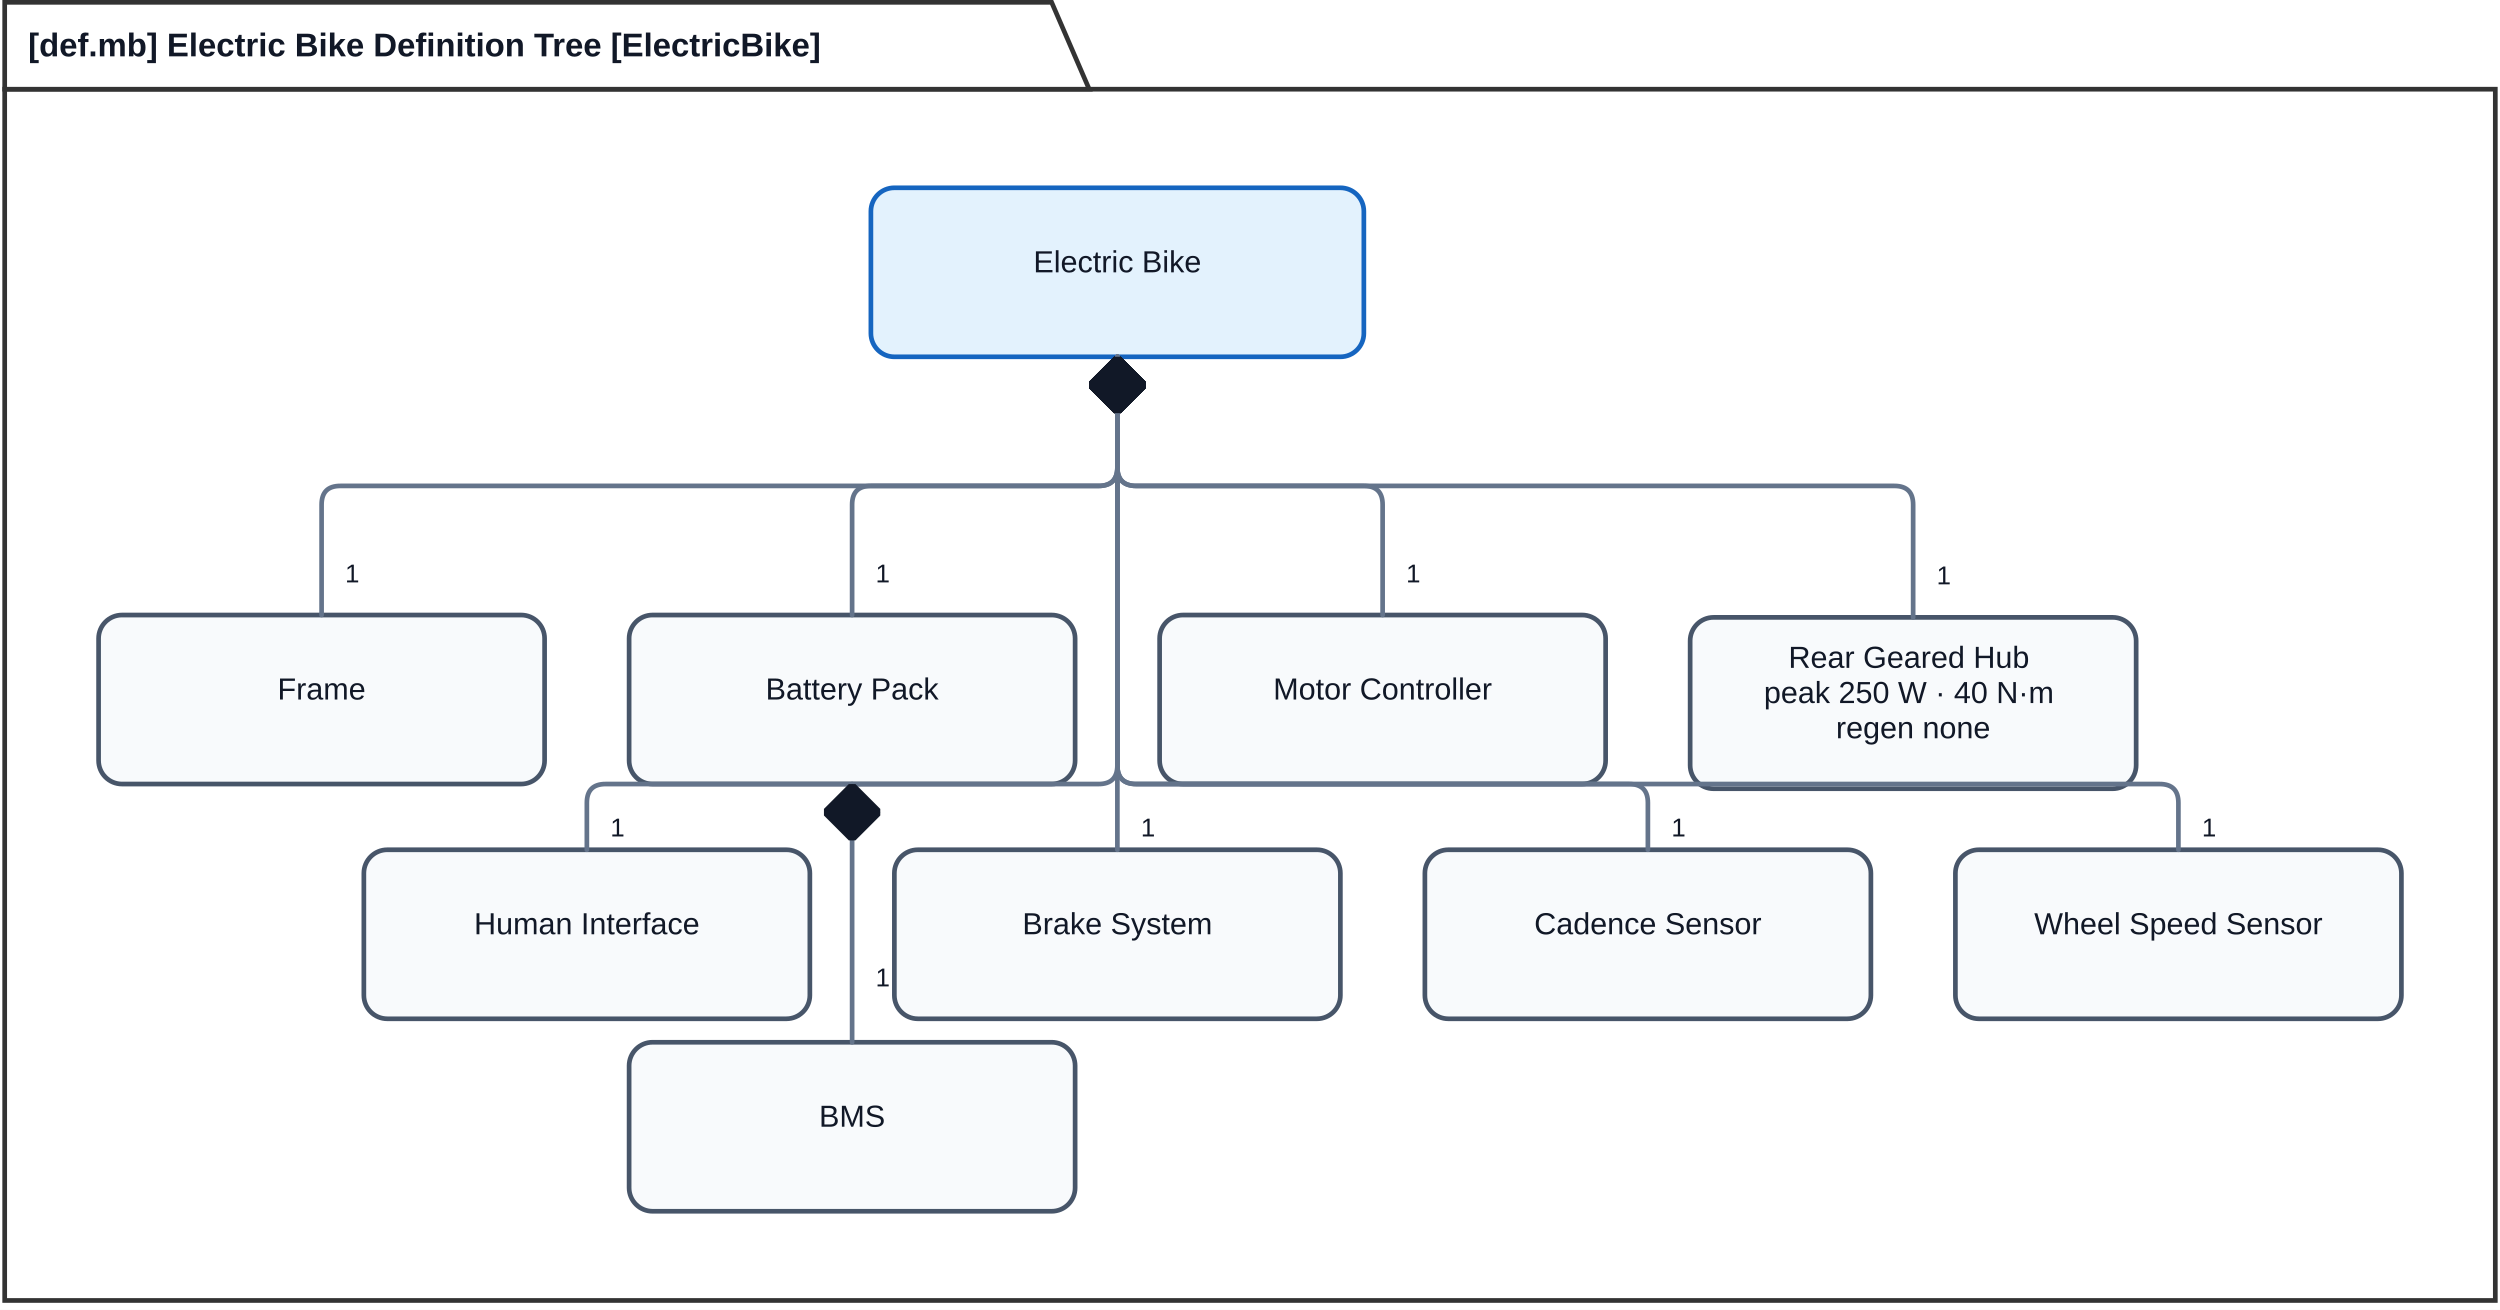
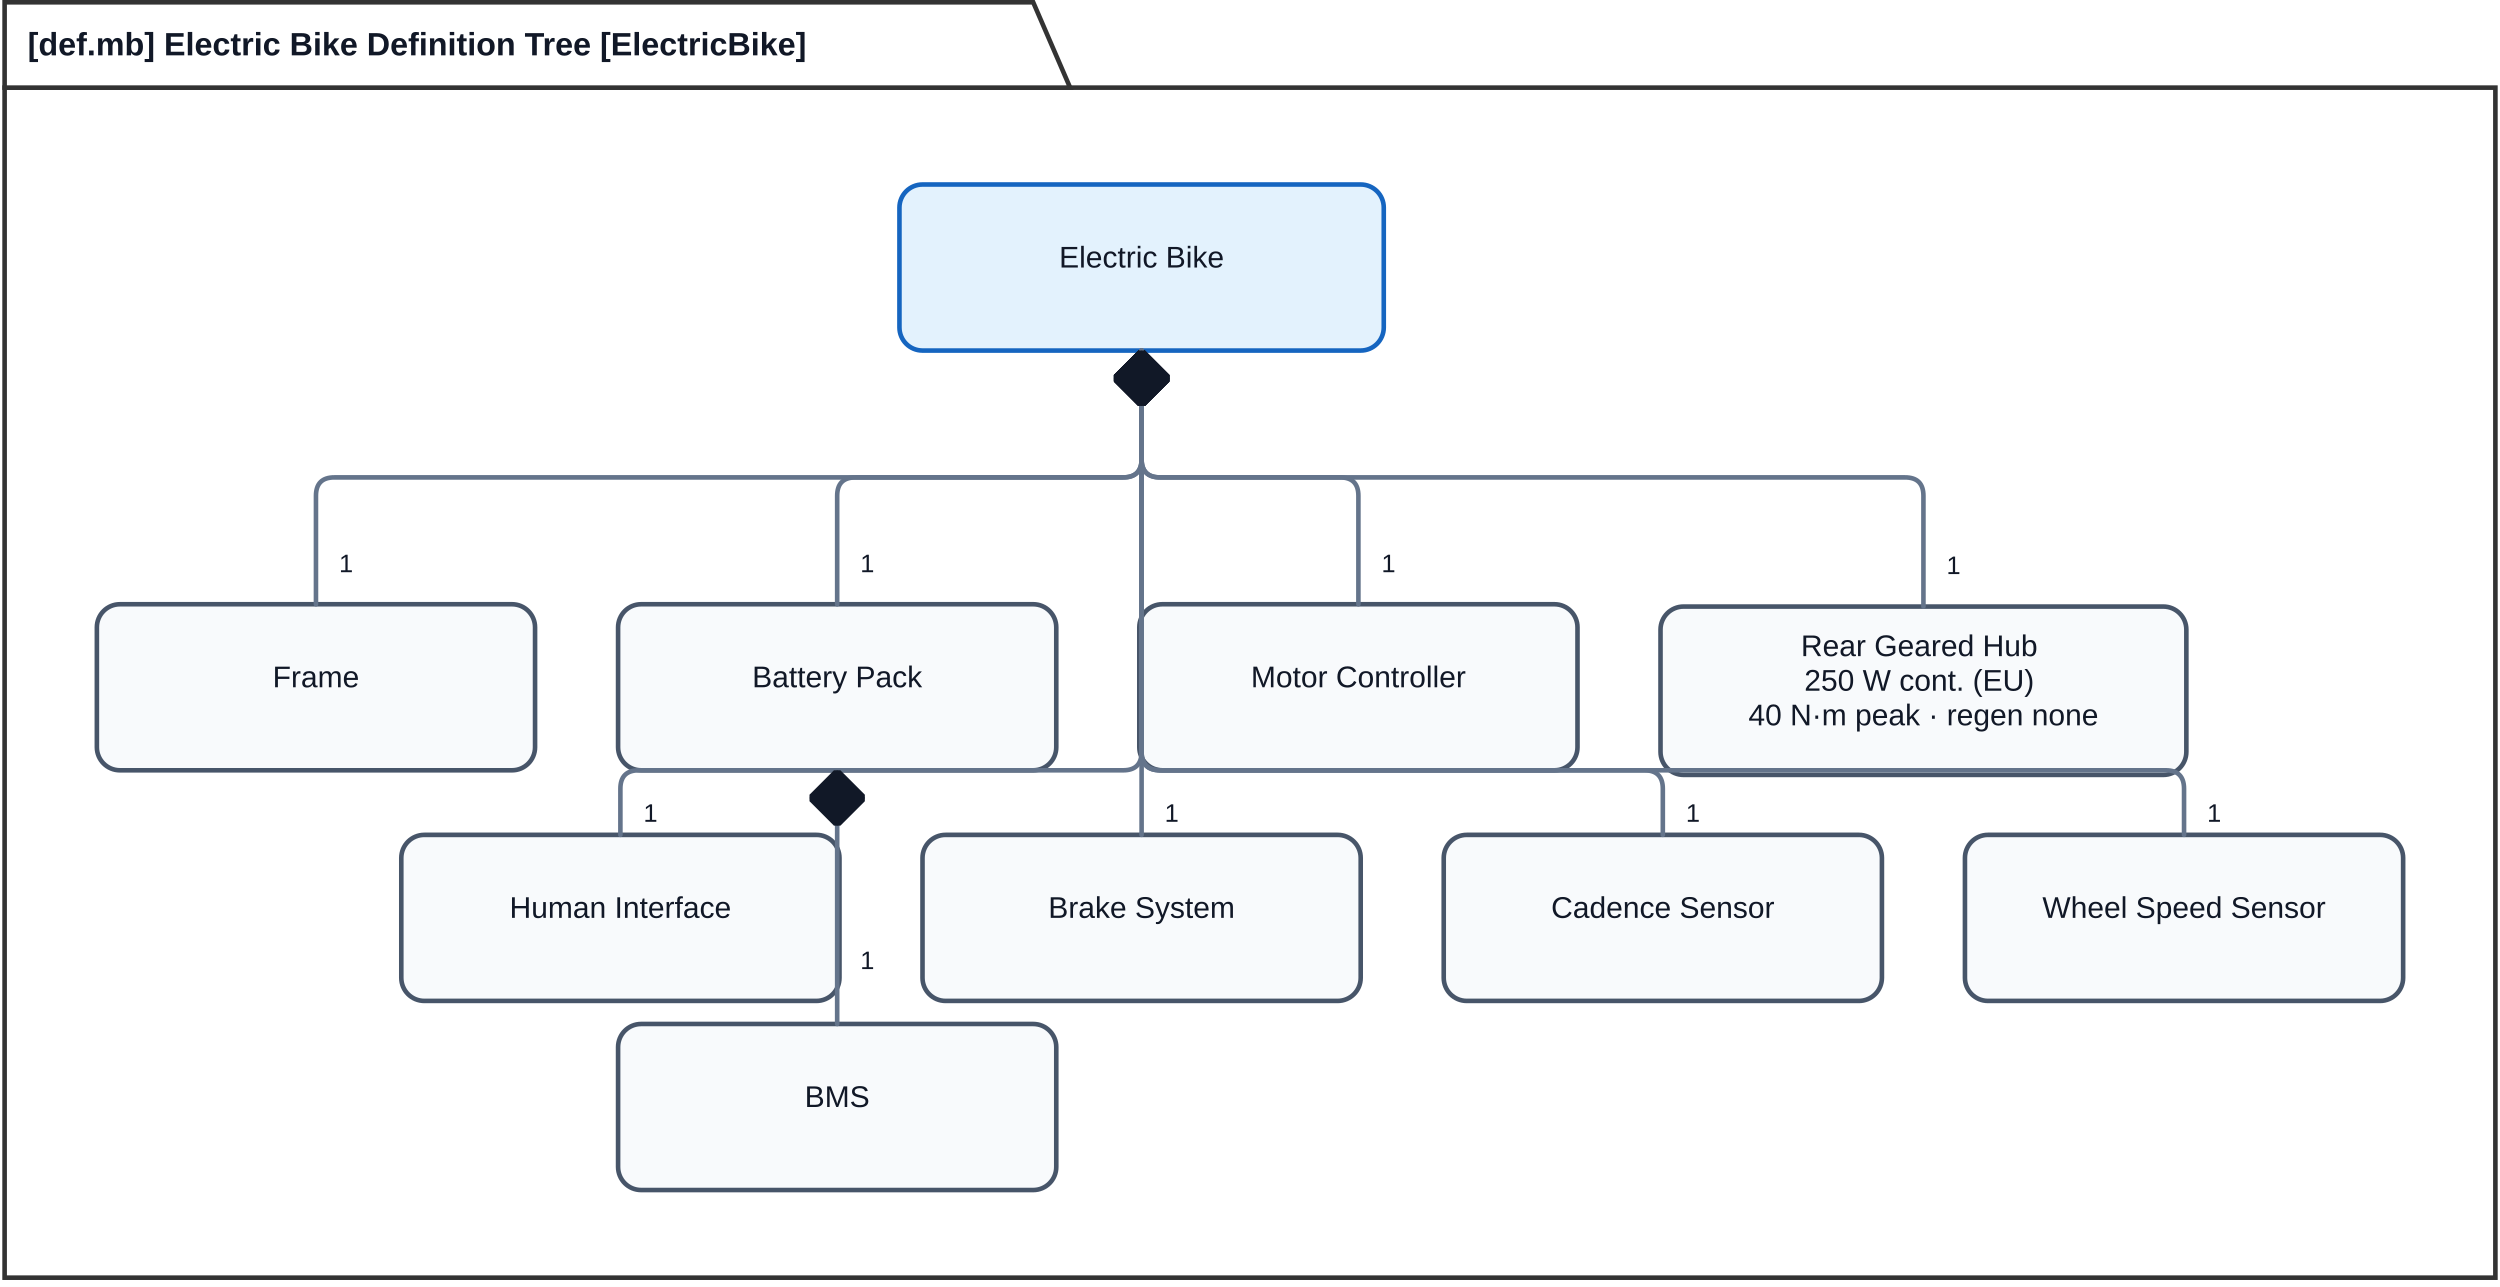
- <svg xmlns="http://www.w3.org/2000/svg" width="1065" height="558" viewBox="0 0 1065 558">
+ <svg xmlns="http://www.w3.org/2000/svg" width="1084" height="558" viewBox="0 0 1084 558">
  <defs>
    <style>text{font-family:Arial,Helvetica,sans-serif;fill:#111827}.label{font-size:13px}.small{font-size:11px}.header{font-size:14px;font-weight:600}</style>
    <marker id="arrow" markerWidth="8" markerHeight="6" refX="8" refY="3" orient="auto">
      <polygon points="0 0,8 3,0 6" fill="#1D4ED8" />
    </marker>
    <marker id="arrow-dark" markerWidth="8" markerHeight="6" refX="8" refY="3" orient="auto">
      <polygon points="0 0,8 3,0 6" fill="#334155" />
    </marker>
    <marker id="composition" markerWidth="12" markerHeight="12" refX="0" refY="6" orient="auto" markerUnits="strokeWidth">
      <polygon points="0 6,6 0,12 6,6 12" fill="#111827" stroke="#111827" />
    </marker>
  </defs>
-   <rect x="0" y="0" width="1065" height="558" fill="#FFFFFF" />
-   <rect x="2" y="38" width="1061" height="516" fill="none" stroke="#333333" stroke-width="2" />
+   <rect x="0" y="0" width="1084" height="558" fill="#FFFFFF" />
+   <rect x="2" y="38" width="1080" height="516" fill="none" stroke="#333333" stroke-width="2" />
  <path d="M 2 1 H 448 L 464 38 H 2 Z" fill="#FFFFFF" stroke="#333333" stroke-width="2" />
  <text class="header" x="12" y="24">[def.mb] Electric Bike Definition Tree [ElectricBike]</text>
-   <rect x="2" y="38" width="1061" height="518" fill="none" stroke="#333333" stroke-width="0" />
+   <rect x="2" y="38" width="1080" height="518" fill="none" stroke="#333333" stroke-width="0" />
  <g transform="translate(2,40)">
-     <rect id="bike" x="369" y="40" width="210" height="72" rx="10" fill="#E3F2FD" stroke="#1565C0" stroke-width="2" />
-     <text class="label" text-anchor="middle" x="474" y="76">Electric Bike</text>
+     <rect id="bike" x="388" y="40" width="210" height="72" rx="10" fill="#E3F2FD" stroke="#1565C0" stroke-width="2" />
+     <text class="label" text-anchor="middle" x="493" y="76">Electric Bike</text>
    <rect id="frame" x="40" y="222" width="190" height="72" rx="10" fill="#F8FAFC" stroke="#475569" stroke-width="2" />
    <text class="label" text-anchor="middle" x="135" y="258">Frame</text>
    <rect id="batteryPack" x="266" y="222" width="190" height="72" rx="10" fill="#F8FAFC" stroke="#475569" stroke-width="2" />
    <text class="label" text-anchor="middle" x="361" y="258">Battery Pack</text>
    <rect id="bms" x="266" y="404" width="190" height="72" rx="10" fill="#F8FAFC" stroke="#475569" stroke-width="2" />
    <text class="label" text-anchor="middle" x="361" y="440">BMS</text>
    <rect id="motorController" x="492" y="222" width="190" height="72" rx="10" fill="#F8FAFC" stroke="#475569" stroke-width="2" />
    <text class="label" text-anchor="middle" x="587" y="258">Motor Controller</text>
-     <rect id="hubMotor" x="718" y="223" width="190" height="73" rx="10" fill="#F8FAFC" stroke="#475569" stroke-width="2" />
+     <rect id="hubMotor" x="718" y="223" width="228" height="73" rx="10" fill="#F8FAFC" stroke="#475569" stroke-width="2" />
    <text class="label" text-anchor="middle">
-       <tspan x="813" y="244.5">Rear Geared Hub</tspan>
-       <tspan x="813" dy="15">peak 250 W · 40 N·m</tspan>
-       <tspan x="813" dy="15">regen none</tspan>
+       <tspan x="832" y="244.5">Rear Geared Hub</tspan>
+       <tspan x="832" dy="15">250 W cont. (EU)</tspan>
+       <tspan x="832" dy="15">40 N·m peak · regen none</tspan>
    </text>
-     <rect id="humanInterface" x="153" y="322" width="190" height="72" rx="10" fill="#F8FAFC" stroke="#475569" stroke-width="2" />
-     <text class="label" text-anchor="middle" x="248" y="358">Human Interface</text>
-     <rect id="brakeSystem" x="379" y="322" width="190" height="72" rx="10" fill="#F8FAFC" stroke="#475569" stroke-width="2" />
-     <text class="label" text-anchor="middle" x="474" y="358">Brake System</text>
-     <rect id="cadenceSensor" x="605" y="322" width="190" height="72" rx="10" fill="#F8FAFC" stroke="#475569" stroke-width="2" />
-     <text class="label" text-anchor="middle" x="700" y="358">Cadence Sensor</text>
-     <rect id="wheelSpeedSensor" x="831" y="322" width="190" height="72" rx="10" fill="#F8FAFC" stroke="#475569" stroke-width="2" />
-     <text class="label" text-anchor="middle" x="926" y="358">Wheel Speed Sensor</text>
-     <path d="M 474,112 L 474,159 Q 474,167 466,167 L 143,167 Q 135,167 135,175 L 135,222" fill="none" stroke="#64748B" stroke-width="2" stroke-linejoin="round" stroke-linecap="round" marker-start="url(#composition)" />
-     <path d="M 474,112 L 474,159 Q 474,167 466,167 L 369,167 Q 361,167 361,175 L 361,222" fill="none" stroke="#64748B" stroke-width="2" stroke-linejoin="round" stroke-linecap="round" marker-start="url(#composition)" />
-     <path d="M 474,112 L 474,159 Q 474,167 482,167 L 579,167 Q 587,167 587,175 L 587,222" fill="none" stroke="#64748B" stroke-width="2" stroke-linejoin="round" stroke-linecap="round" marker-start="url(#composition)" />
-     <path d="M 474,112 L 474,159 Q 474,167 482,167 L 805,167 Q 813,167 813,175 L 813,223" fill="none" stroke="#64748B" stroke-width="2" stroke-linejoin="round" stroke-linecap="round" marker-start="url(#composition)" />
-     <path d="M 474,112 L 474,286 Q 474,294 466,294 L 256,294 Q 248,294 248,302 L 248,322" fill="none" stroke="#64748B" stroke-width="2" stroke-linejoin="round" stroke-linecap="round" marker-start="url(#composition)" />
-     <path d="M 474,112 L 474,294 L 474,322" fill="none" stroke="#64748B" stroke-width="2" stroke-linejoin="round" stroke-linecap="round" marker-start="url(#composition)" />
-     <path d="M 474,112 L 474,286 Q 474,294 482,294 L 692,294 Q 700,294 700,302 L 700,322" fill="none" stroke="#64748B" stroke-width="2" stroke-linejoin="round" stroke-linecap="round" marker-start="url(#composition)" />
-     <path d="M 474,112 L 474,286 Q 474,294 482,294 L 918,294 Q 926,294 926,302 L 926,322" fill="none" stroke="#64748B" stroke-width="2" stroke-linejoin="round" stroke-linecap="round" marker-start="url(#composition)" />
+     <rect id="humanInterface" x="172" y="322" width="190" height="72" rx="10" fill="#F8FAFC" stroke="#475569" stroke-width="2" />
+     <text class="label" text-anchor="middle" x="267" y="358">Human Interface</text>
+     <rect id="brakeSystem" x="398" y="322" width="190" height="72" rx="10" fill="#F8FAFC" stroke="#475569" stroke-width="2" />
+     <text class="label" text-anchor="middle" x="493" y="358">Brake System</text>
+     <rect id="cadenceSensor" x="624" y="322" width="190" height="72" rx="10" fill="#F8FAFC" stroke="#475569" stroke-width="2" />
+     <text class="label" text-anchor="middle" x="719" y="358">Cadence Sensor</text>
+     <rect id="wheelSpeedSensor" x="850" y="322" width="190" height="72" rx="10" fill="#F8FAFC" stroke="#475569" stroke-width="2" />
+     <text class="label" text-anchor="middle" x="945" y="358">Wheel Speed Sensor</text>
+     <path d="M 493,112 L 493,159 Q 493,167 485,167 L 143,167 Q 135,167 135,175 L 135,222" fill="none" stroke="#64748B" stroke-width="2" stroke-linejoin="round" stroke-linecap="round" marker-start="url(#composition)" />
+     <path d="M 493,112 L 493,159 Q 493,167 485,167 L 369,167 Q 361,167 361,175 L 361,222" fill="none" stroke="#64748B" stroke-width="2" stroke-linejoin="round" stroke-linecap="round" marker-start="url(#composition)" />
+     <path d="M 493,112 L 493,159 Q 493,167 501,167 L 579,167 Q 587,167 587,175 L 587,222" fill="none" stroke="#64748B" stroke-width="2" stroke-linejoin="round" stroke-linecap="round" marker-start="url(#composition)" />
+     <path d="M 493,112 L 493,159 Q 493,167 501,167 L 824,167 Q 832,167 832,175 L 832,223" fill="none" stroke="#64748B" stroke-width="2" stroke-linejoin="round" stroke-linecap="round" marker-start="url(#composition)" />
+     <path d="M 493,112 L 493,286 Q 493,294 485,294 L 275,294 Q 267,294 267,302 L 267,322" fill="none" stroke="#64748B" stroke-width="2" stroke-linejoin="round" stroke-linecap="round" marker-start="url(#composition)" />
+     <path d="M 493,112 L 493,294 L 493,322" fill="none" stroke="#64748B" stroke-width="2" stroke-linejoin="round" stroke-linecap="round" marker-start="url(#composition)" />
+     <path d="M 493,112 L 493,286 Q 493,294 501,294 L 711,294 Q 719,294 719,302 L 719,322" fill="none" stroke="#64748B" stroke-width="2" stroke-linejoin="round" stroke-linecap="round" marker-start="url(#composition)" />
+     <path d="M 493,112 L 493,286 Q 493,294 501,294 L 937,294 Q 945,294 945,302 L 945,322" fill="none" stroke="#64748B" stroke-width="2" stroke-linejoin="round" stroke-linecap="round" marker-start="url(#composition)" />
    <path d="M 361,294 L 361,404" fill="none" stroke="#64748B" stroke-width="2" stroke-linejoin="round" stroke-linecap="round" marker-start="url(#composition)" />
    <text class="small" x="145" y="208.1">1</text>
    <text class="small" x="371" y="208.1">1</text>
    <text class="small" x="597" y="208.1">1</text>
-     <text class="small" x="823" y="208.92">1</text>
-     <text class="small" x="258" y="316.32">1</text>
-     <text class="small" x="484" y="316.32">1</text>
-     <text class="small" x="710" y="316.32">1</text>
-     <text class="small" x="936" y="316.32">1</text>
+     <text class="small" x="842" y="208.92">1</text>
+     <text class="small" x="277" y="316.32">1</text>
+     <text class="small" x="503" y="316.32">1</text>
+     <text class="small" x="729" y="316.32">1</text>
+     <text class="small" x="955" y="316.32">1</text>
    <text class="small" x="371" y="380.2">1</text>
  </g>
</svg>
